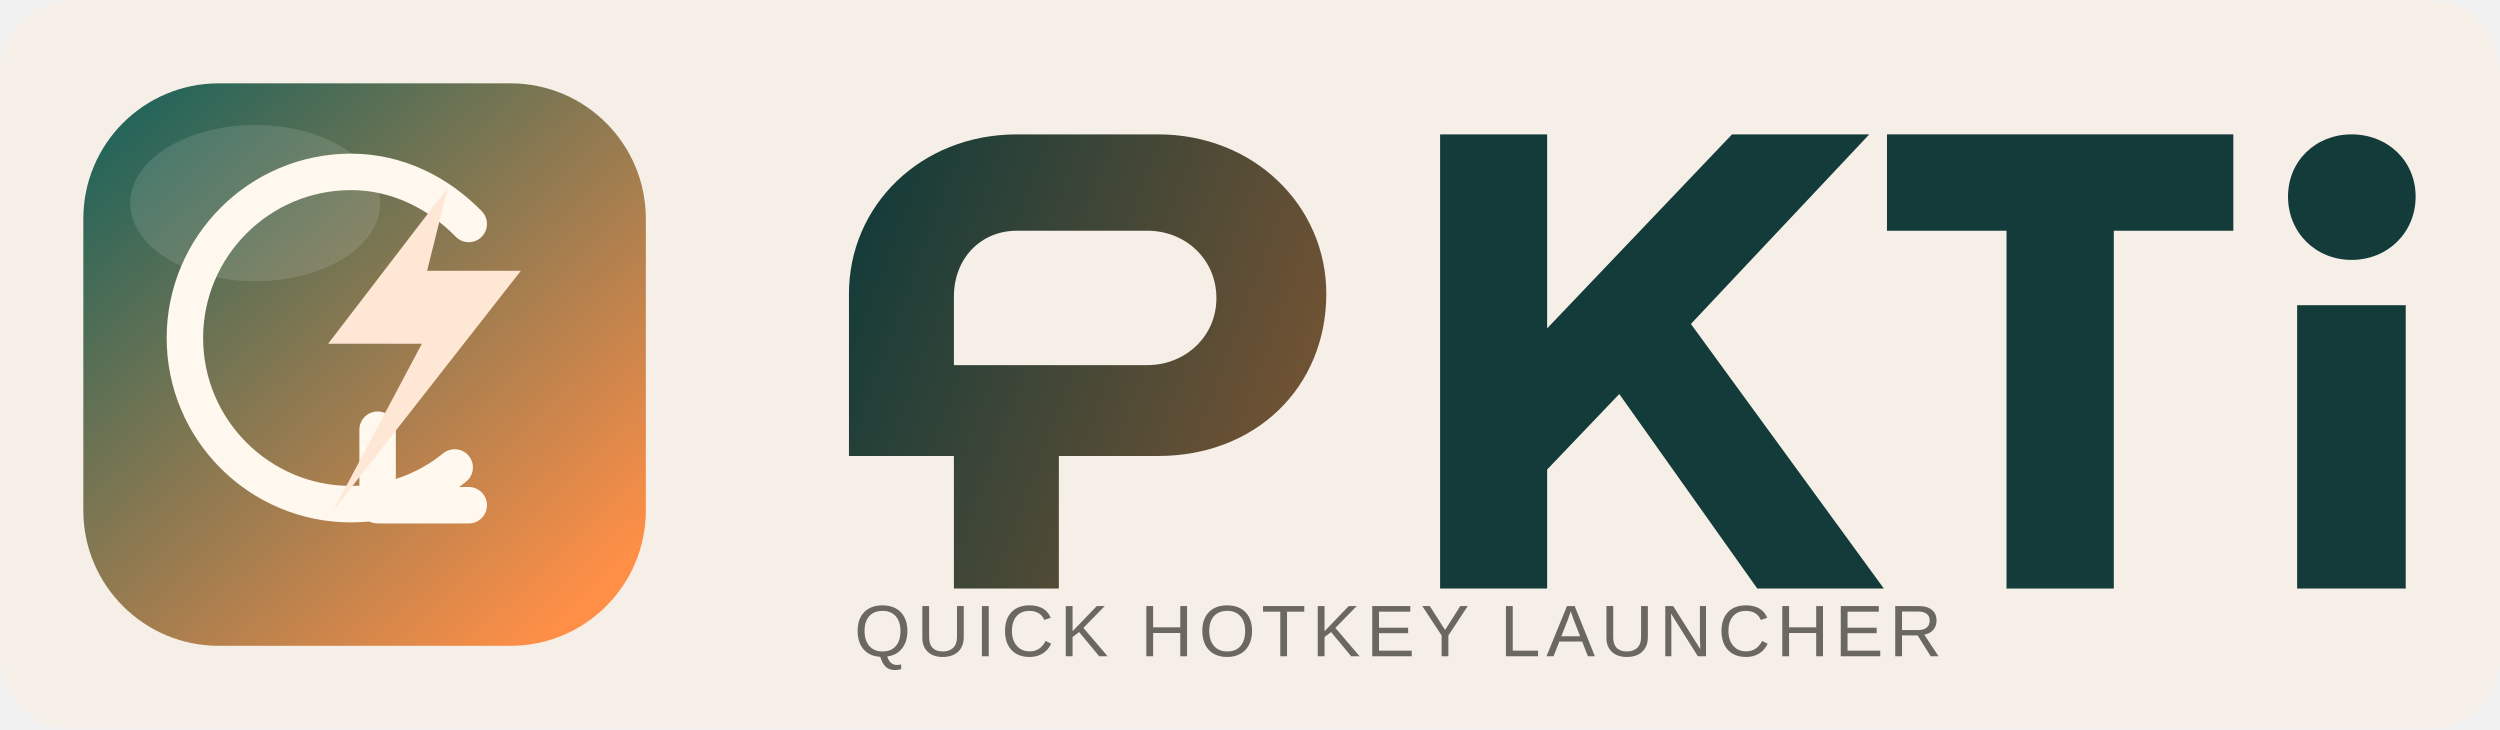
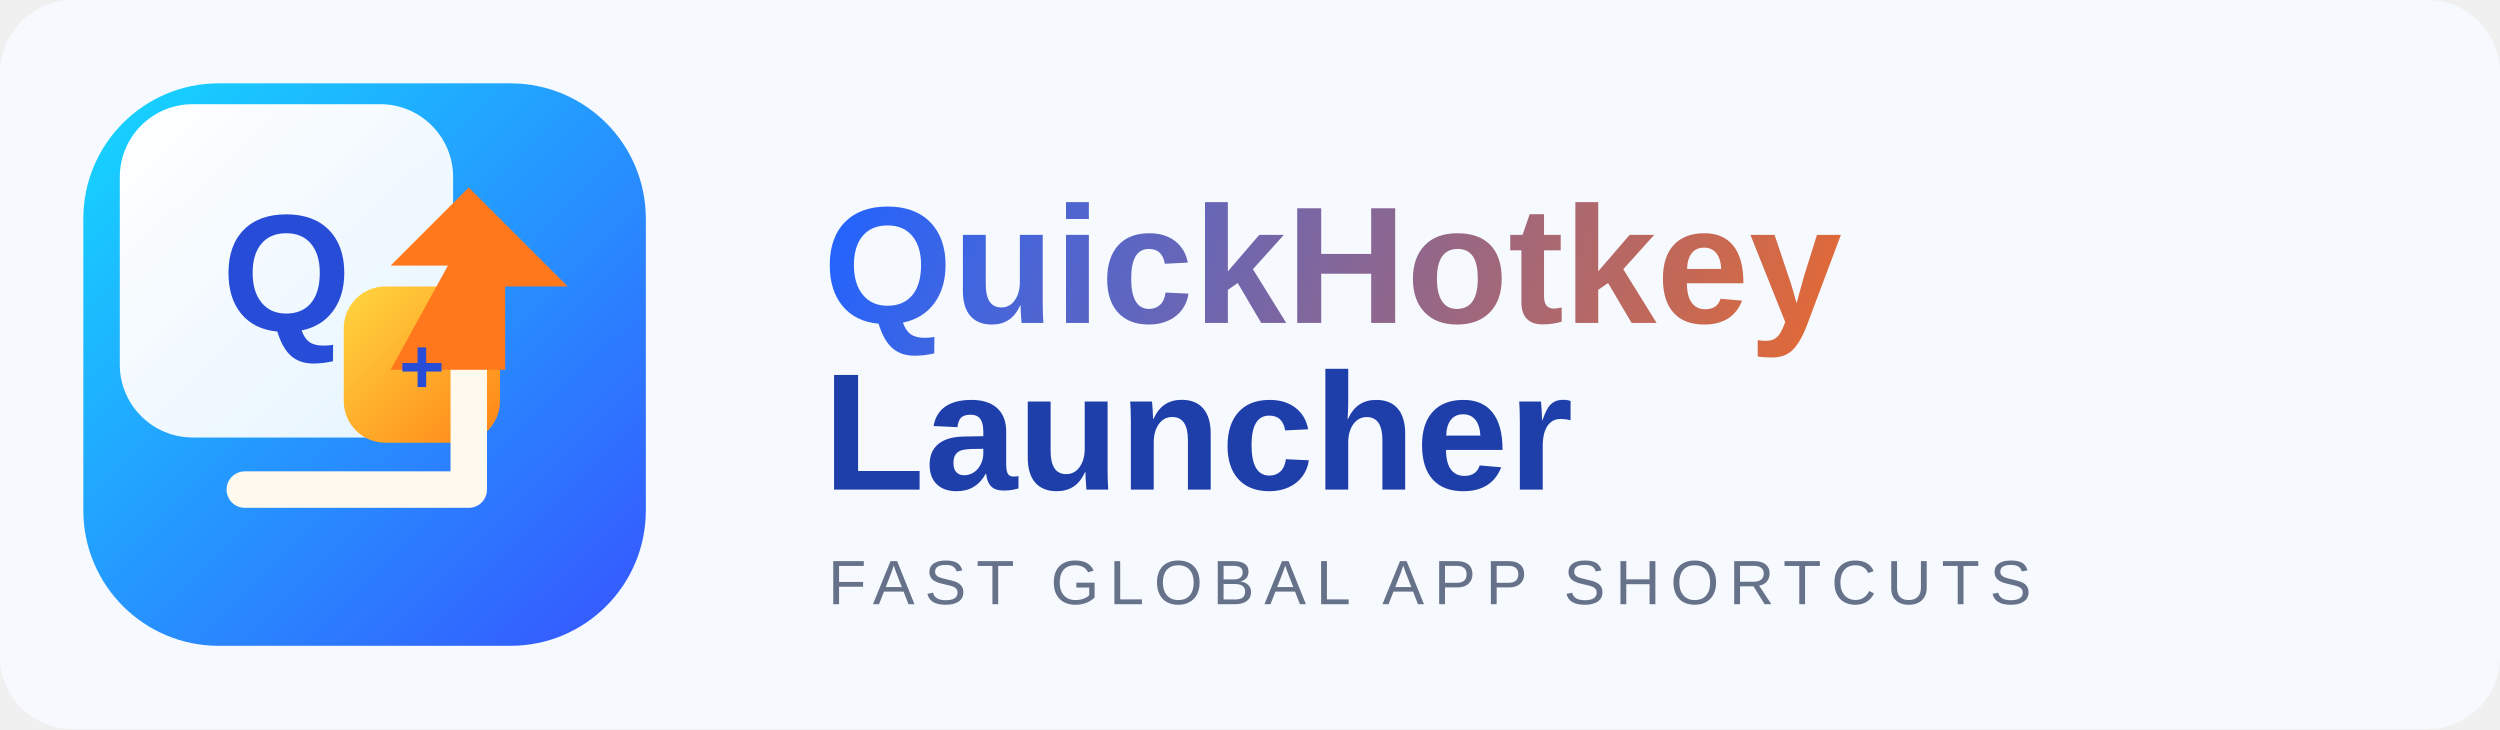
<svg xmlns="http://www.w3.org/2000/svg" width="960" height="280" viewBox="0 0 960 280" fill="none">
  <defs>
-     <linearGradient id="brandGradient" x1="36" y1="24" x2="228" y2="228" gradientUnits="userSpaceOnUse">
-       <stop stop-color="#0F615B" />
-       <stop offset="1" stop-color="#FF8F47" />
+     <linearGradient id="bg" x1="32" y1="30" x2="246" y2="246" gradientUnits="userSpaceOnUse">
+       <stop stop-color="#14D9FF" />
+       <stop offset="1" stop-color="#3655FF" />
    </linearGradient>
-     <linearGradient id="textGradient" x1="326" y1="84" x2="694" y2="222" gradientUnits="userSpaceOnUse">
-       <stop stop-color="#123B39" />
-       <stop offset="1" stop-color="#D86C2E" />
+     <linearGradient id="key" x1="50" y1="40" x2="172" y2="168" gradientUnits="userSpaceOnUse">
+       <stop stop-color="#FFFFFF" />
+       <stop offset="1" stop-color="#E5F4FF" />
+     </linearGradient>
+     <linearGradient id="mini" x1="132" y1="110" x2="192" y2="170" gradientUnits="userSpaceOnUse">
+       <stop stop-color="#FFD640" />
+       <stop offset="1" stop-color="#FF8416" />
+     </linearGradient>
+     <linearGradient id="title" x1="318" y1="84" x2="728" y2="226" gradientUnits="userSpaceOnUse">
+       <stop stop-color="#2264FF" />
+       <stop offset="1" stop-color="#FF6A18" />
    </linearGradient>
  </defs>
-   <rect width="960" height="280" rx="28" fill="#F5EFE7" />
-   <rect x="32" y="32" width="216" height="216" rx="52" fill="url(#brandGradient)" />
-   <ellipse cx="98" cy="78" rx="48" ry="30" fill="white" fill-opacity="0.12" />
-   <path d="M180 86C168.2 73.9 152.4 66 134.8 66C99.6 66 71 94.6 71 129.8C71 165 99.6 193.6 134.8 193.6C149.9 193.6 163.8 188.3 174.6 179.5" stroke="#FFF8EF" stroke-width="14" stroke-linecap="round" />
-   <path d="M145 165V194H180" stroke="#FFF8EF" stroke-width="14" stroke-linecap="round" stroke-linejoin="round" />
-   <path d="M172 72L126 132H162L128 196L200 104H164L172 72Z" fill="#FFE7D5" />
-   <path d="M326 112.8C326 79 353.5 51.6 390.5 51.6H444.7C481.5 51.6 509.3 79 509.3 112.8C509.3 148.7 482.2 175.1 444.7 175.1H406.6V226H366.3V175.1H326V112.8ZM366.3 140.2H440.7C454.8 140.2 467.1 129.5 467.1 114.5C467.1 99.2 454.8 88.6 440.7 88.6H390.5C376.6 88.6 366.3 99.2 366.3 113.9V140.2Z" fill="url(#textGradient)" />
-   <path d="M553 226V51.6H594.1V126.1L665.1 51.6H717.8L649.3 124.4L723.4 226H674.8L621.8 151.3L594.1 180.3V226H553Z" fill="#123B39" />
-   <path d="M770.5 226V88.6H724.6V51.6H857.6V88.6H811.7V226H770.5Z" fill="#123B39" />
-   <path d="M878.6 75.5C878.6 61.8 889.2 51.6 903 51.6C916.9 51.6 927.6 61.8 927.6 75.5C927.6 89.3 916.9 99.8 903 99.8C889.2 99.8 878.6 89.3 878.6 75.5ZM882.1 226V117.2H923.8V226H882.1Z" fill="#123B39" />
-   <text x="328" y="252" fill="#6B6761" font-family="Segoe UI, Arial, sans-serif" font-size="28" letter-spacing="0.08em">QUICK HOTKEY LAUNCHER</text>
+   <rect width="960" height="280" rx="28" fill="#F6FAFF" />
+   <rect x="32" y="32" width="216" height="216" rx="52" fill="url(#bg)" />
+   <rect x="46" y="40" width="128" height="128" rx="28" fill="url(#key)" />
+   <rect x="132" y="110" width="60" height="60" rx="16" fill="url(#mini)" />
+   <path d="M94 188H180V102" stroke="#FFF9EE" stroke-width="14" stroke-linecap="round" stroke-linejoin="round" />
+   <path d="M180 72L218 110H194V142H150L172 102H150L180 72Z" fill="#FF781C" />
+   <text x="110" y="127" text-anchor="middle" fill="#274CD7" font-family="Segoe UI Semibold, Arial, sans-serif" font-size="64" font-weight="700">Q</text>
+   <text x="162" y="151" text-anchor="middle" fill="#274CD7" font-family="Segoe UI Semibold, Arial, sans-serif" font-size="30" font-weight="700">+</text>
+   <text x="316" y="124" fill="url(#title)" font-family="Segoe UI Semibold, Arial, sans-serif" font-size="64" font-weight="700">QuickHotkey</text>
+   <text x="316" y="188" fill="#1E3EAA" font-family="Segoe UI Semibold, Arial, sans-serif" font-size="64" font-weight="700">Launcher</text>
+   <text x="318" y="232" fill="#66718A" font-family="Segoe UI, Arial, sans-serif" font-size="24" letter-spacing="0.16em">FAST GLOBAL APP SHORTCUTS</text>
</svg>
